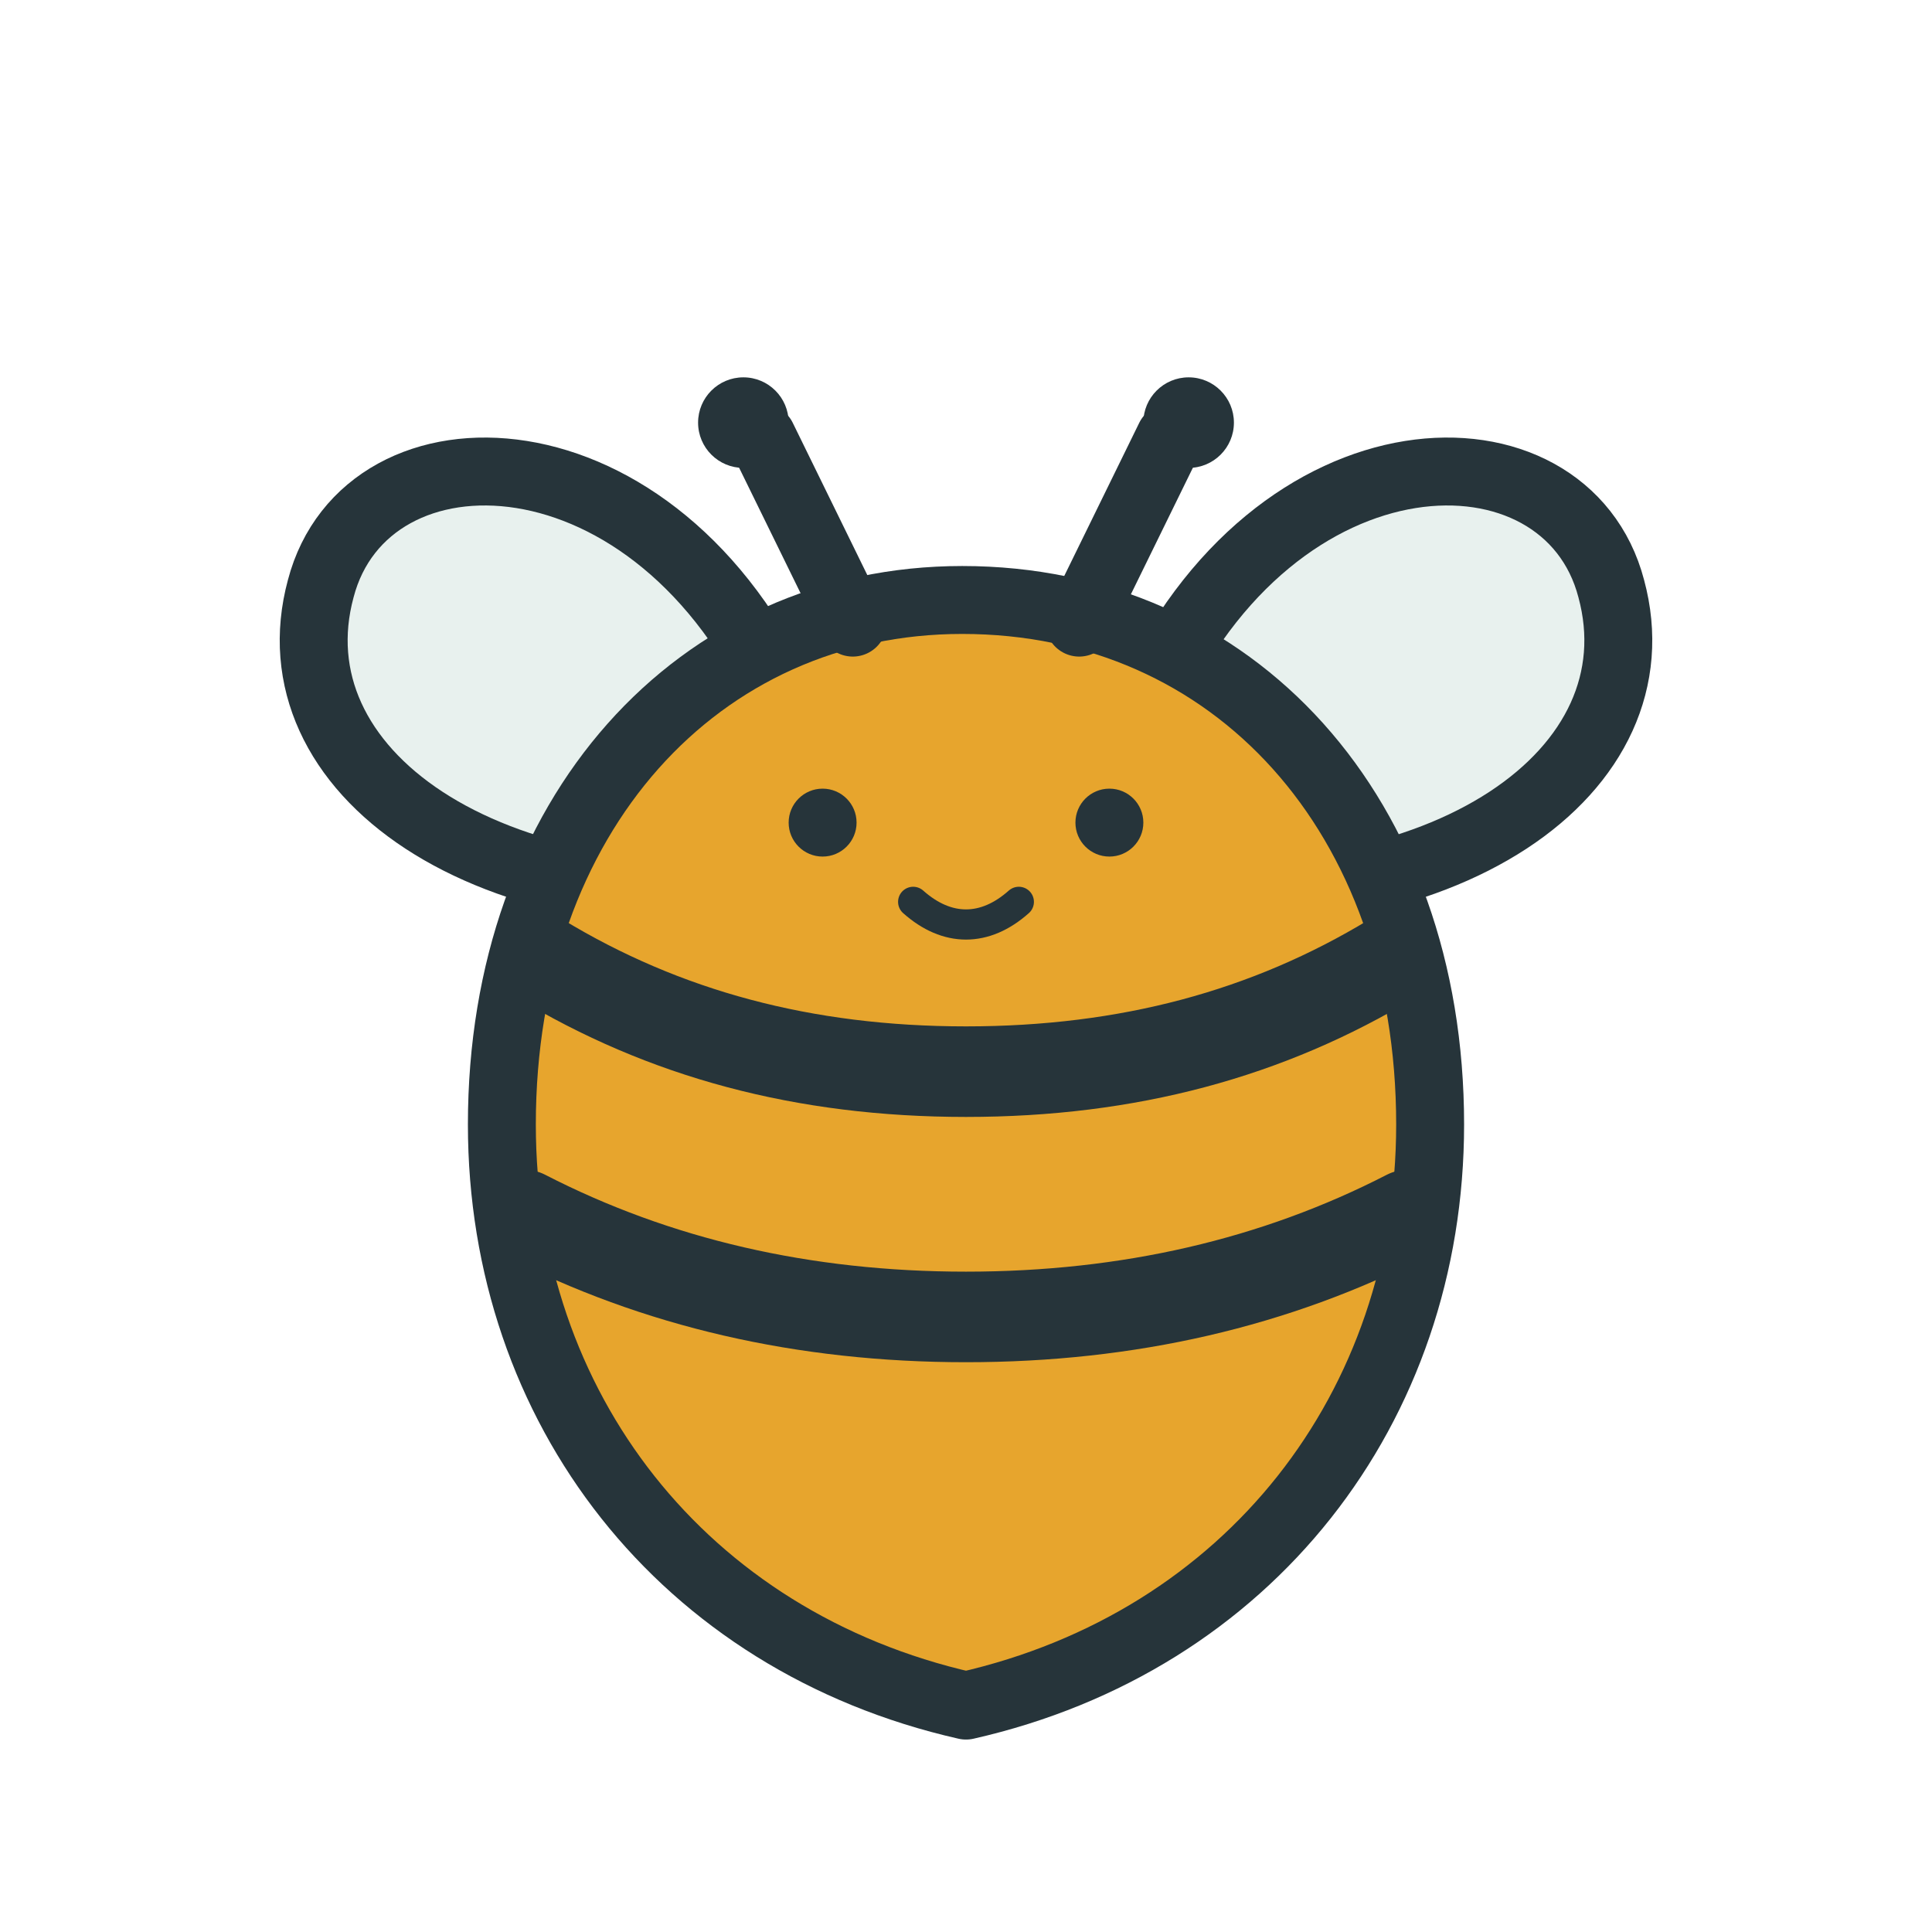
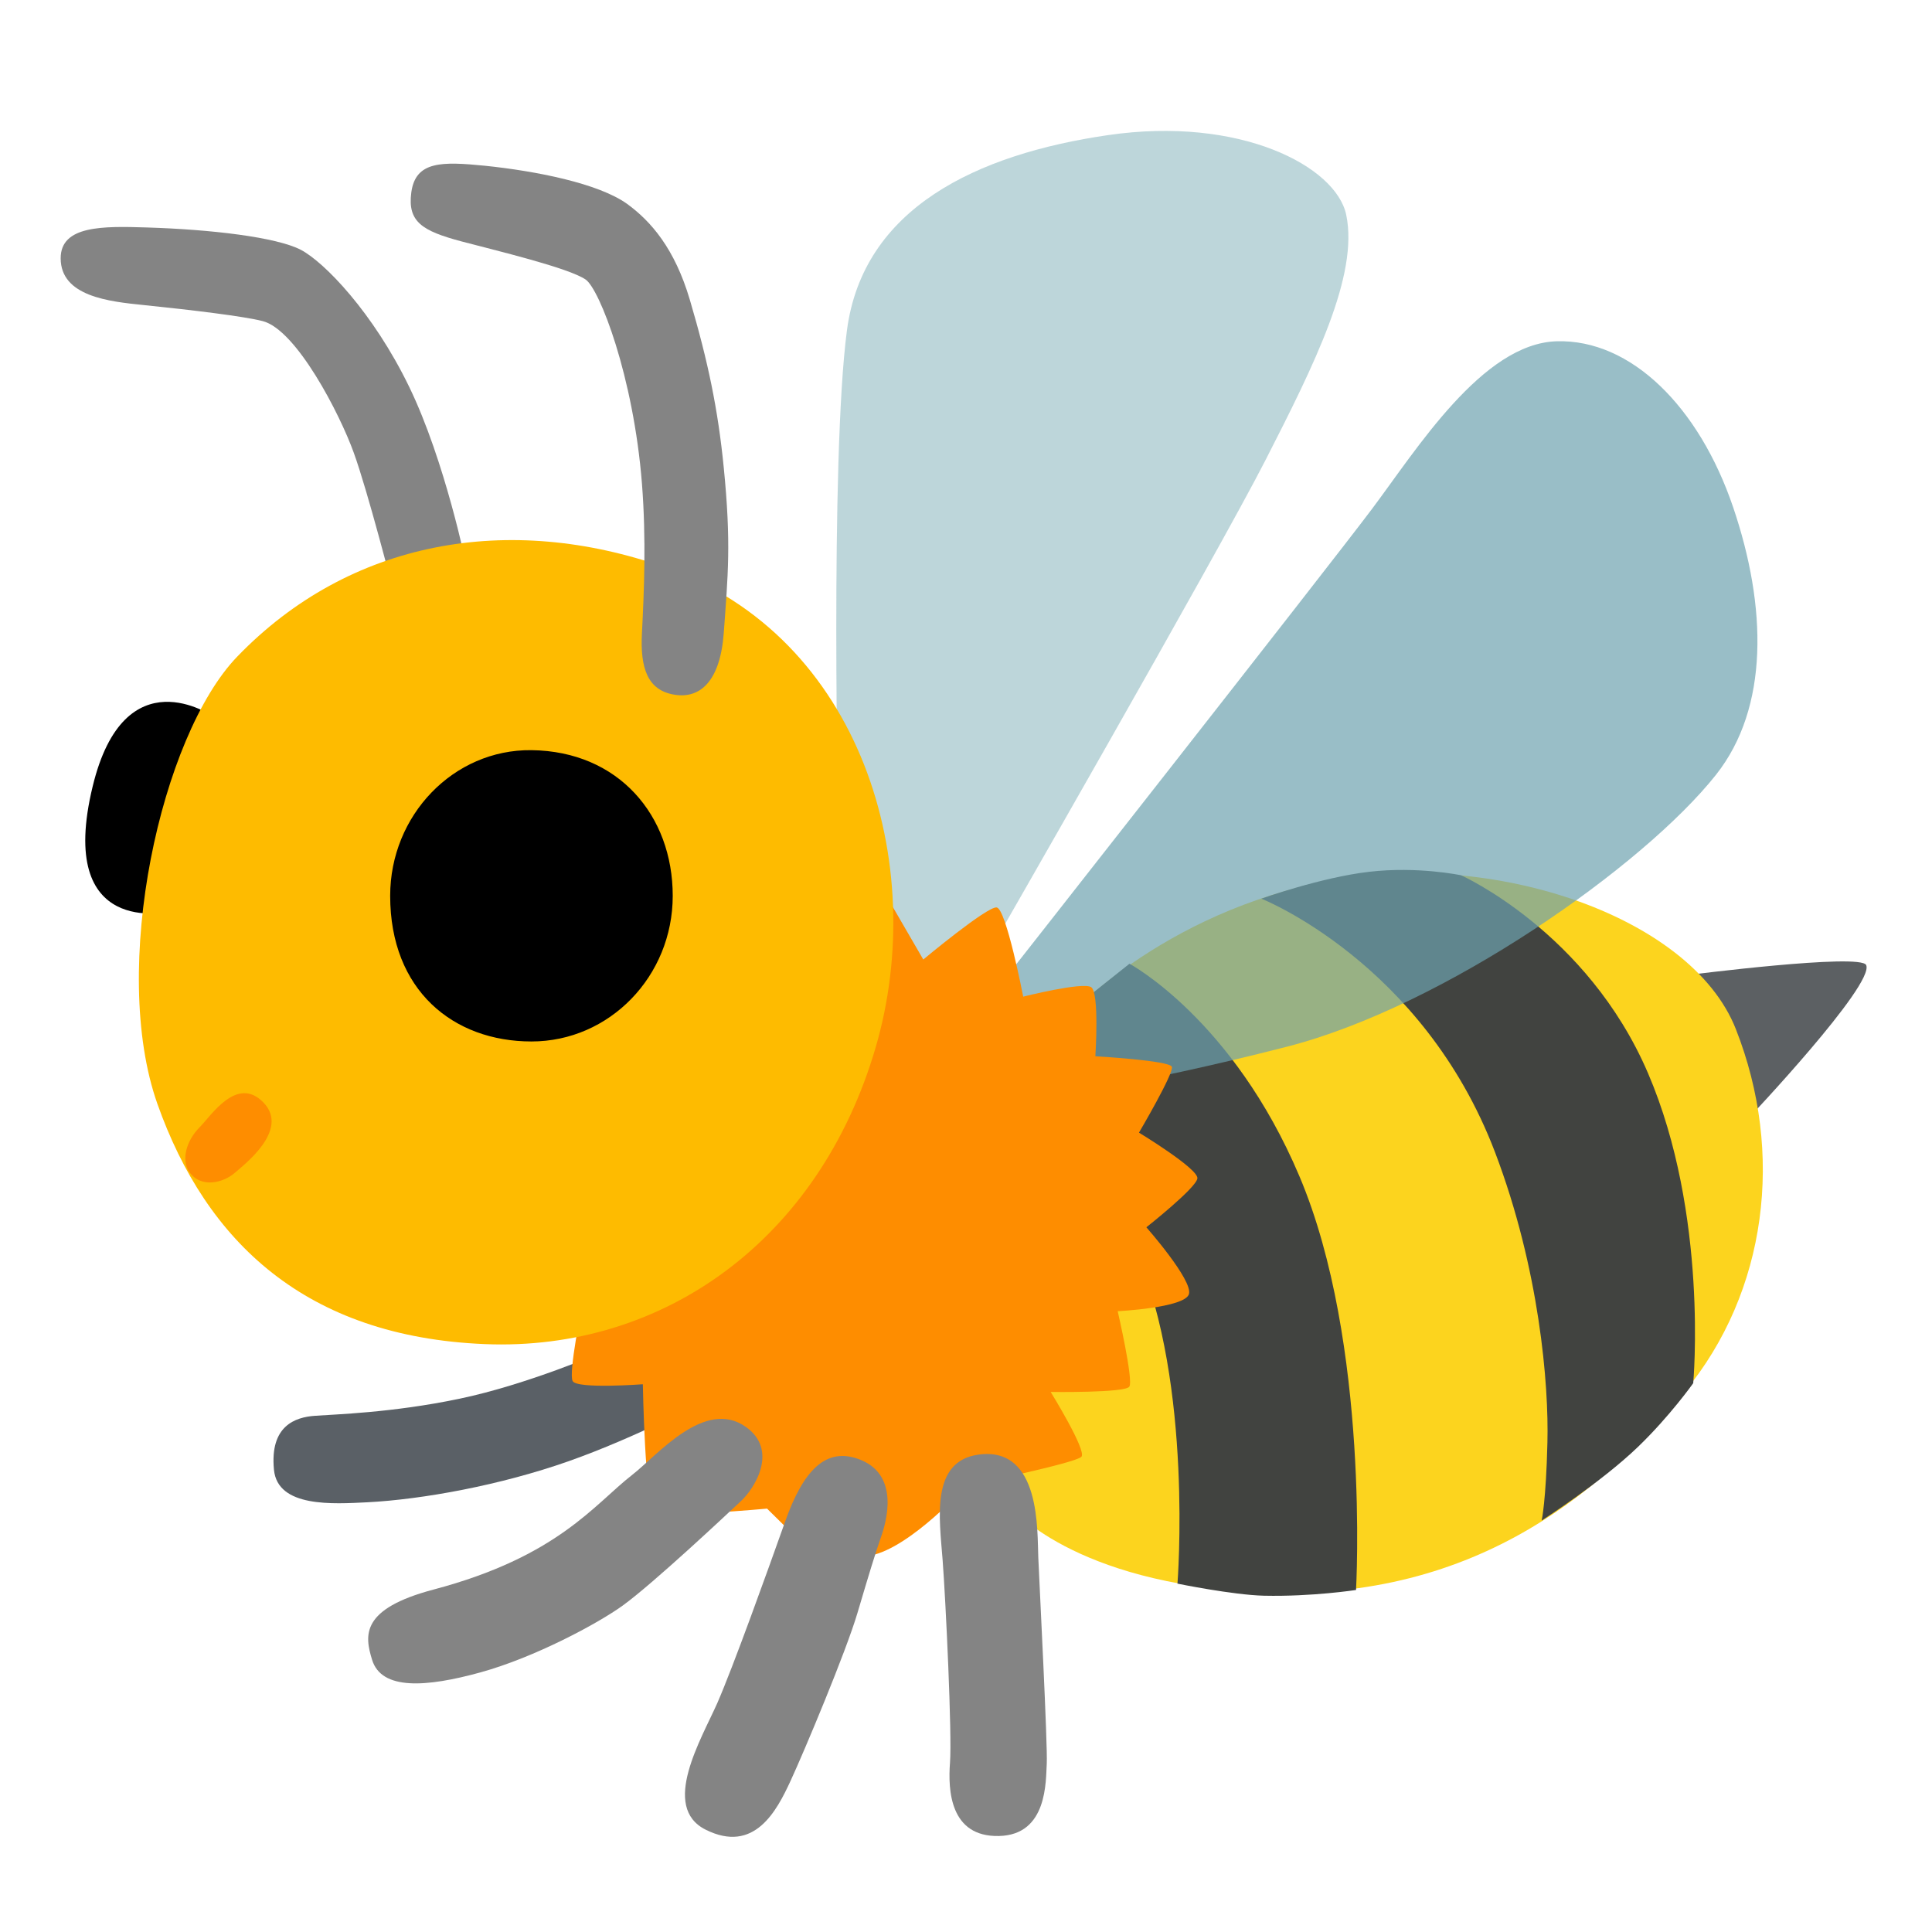
- <svg xmlns="http://www.w3.org/2000/svg" viewBox="0 0 512 512">
-   <g stroke="#26343A" stroke-width="18" stroke-linecap="round" stroke-linejoin="round">
-     <path d="M208 187c-34-76-111-77-123-31-13 48 43 89 129 80" fill="#E8F1EE" />
-     <path d="M304 187c34-76 111-77 123-31 13 48-43 89-129 80" fill="#E8F1EE" />
-     <path d="M255 159c-70 0-122 57-122 139 0 75 48 137 123 154 75-17 123-79 123-154 0-82-52-139-124-139z" fill="#E7A52D" />
-     <path d="M143 254c33 20 70 30 113 30 43 0 80-10 113-30" fill="none" stroke-width="24" />
-     <path d="M139 322c35 18 74 27 117 27 43 0 82-9 117-27" fill="none" stroke-width="24" />
-     <path d="M226 165l-24-49M286 165l24-49" fill="none" />
-     <circle cx="197" cy="112" r="12" fill="#26343A" stroke="none" />
-     <circle cx="315" cy="112" r="12" fill="#26343A" stroke="none" />
-     <circle cx="218" cy="218" r="9" fill="#26343A" stroke="none" />
-     <circle cx="294" cy="218" r="9" fill="#26343A" stroke="none" />
-     <path d="M242 239c9 8 19 8 28 0" fill="none" stroke-width="8" />
-   </g>
+ <svg xmlns="http://www.w3.org/2000/svg" version="1.1" id="Layer_2" x="0px" y="0px" viewBox="0 0 128 128" style="enable-background:new 0 0 128 128;" xml:space="preserve">
+   <path style="fill:#5C6063;" d="M111.81,64.6c0,0,11.48-1.47,11.83-0.66c0.56,1.31-7.79,10.14-7.79,10.14L111.81,64.6z" />
+   <path style="fill:#FCD41E;" d="M70.05,68.08c0,0,6.01-7.13,17.18-9.57S112,60.57,115,68.17c3.24,8.21,2.07,17.42-3.38,24.03  c-5.73,6.95-14.55,14.36-29.38,13.23c-11.77-0.89-15.49-5.82-15.49-5.82L70.05,68.08z" />
+   <path style="fill:#414340;" d="M99.05,76.34c2.94,7.73,3.57,15.39,3.47,19.24c-0.09,3.85-0.38,5.16-0.38,5.16s3.94-2.53,6.38-4.88  c2.11-2.03,3.66-4.22,3.66-4.22s1.03-11.17-3-20.55S96.8,57.99,96.8,57.99s-2.86-0.61-6.1-0.23c-3.2,0.37-7.13,1.78-7.13,1.78  S94.26,63.76,99.05,76.34z" />
+   <path style="fill:#414340;" d="M74.83,63.85c0,0,6.85,3.66,11.26,14.08c4.69,11.07,3.75,27.41,3.75,27.41s-2.91,0.45-6.1,0.38  c-2.06-0.05-5.73-0.8-5.73-0.8S79.06,91.73,75.3,83c-1.67-3.87-5.91-8.73-5.91-8.73L70,67.7L74.83,63.85z" />
+   <path style="fill:#5A6066;" d="M39.92,89.57c0,0-4.97,2.16-9.48,3.1c-4.5,0.94-8.26,1.03-9.57,1.13c-1.31,0.09-3,0.66-2.72,3.57  c0.24,2.53,3.94,2.27,6.19,2.16c3.66-0.19,8.82-1.13,13.33-2.72s9.1-4.04,9.1-4.04L39.92,89.57z" />
+   <path style="opacity:0.7;fill:#6DA3AF;" d="M66.25,65.26c0,0,21.68-27.59,24.64-31.53c2.96-3.94,7.32-10.98,12.25-11.12  c4.93-0.14,9.43,4.36,11.68,10.98c2.25,6.62,2.39,13.29-1.13,17.74c-4.79,6.05-18.02,15.35-28.44,18.02  c-10.42,2.67-16.47,3.38-16.47,3.38L66.25,65.26z" />
+   <path style="opacity:0.7;fill:#A1C5CB;" d="M65.4,63.29c0,0,15.2-26.47,18.44-32.8c3.24-6.34,6.19-12.25,5.35-16.26  c-0.68-3.22-7.04-6.55-15.77-5.28S57.17,13.79,56.11,21.9c-1.13,8.59-0.56,33.22-0.56,33.22l-1.27,12.11l11.26,1.69L65.4,63.29z" />
+   <path d="M14.09,47.45c0,0-5.84-4.08-7.95,4.65C3.69,62.19,11.2,60.4,11.2,60.4L14.09,47.45z" />
+   <path style="fill:#848484;" d="M30.91,37.53c0,0-1.41-6.97-3.8-11.9s-5.62-8.26-7.18-9.08c-1.62-0.84-5.95-1.35-10.21-1.48  c-2.89-0.09-5.7-0.14-5.7,2.04c0,2.54,3.24,2.87,5.49,3.1c3.24,0.33,6.67,0.75,7.88,1.06c2.25,0.56,5.14,6.19,6.05,8.73  c0.92,2.53,2.6,9.08,2.6,9.08L30.91,37.53z" />
+   <path style="fill:#FE8D00;" d="M58.64,59.21l2.53,4.36c0,0,4.22-3.52,4.86-3.45c0.63,0.07,1.76,5.91,1.76,5.91s3.94-0.99,4.5-0.63  c0.56,0.35,0.28,4.58,0.28,4.58s4.93,0.28,5.07,0.7c0.14,0.42-2.18,4.36-2.18,4.36s3.94,2.39,3.87,3.03  c-0.07,0.63-3.38,3.24-3.38,3.24s3.1,3.52,2.82,4.43s-4.72,1.13-4.72,1.13s1.06,4.58,0.77,5c-0.28,0.42-5.21,0.35-5.21,0.35  s2.39,3.87,2.04,4.29s-7.63,1.92-7.63,1.92s-3.66,4.08-6.31,4.62c-2.62,0.53-3.82-0.07-3.82-0.07l-3.07-3.03  c0,0-6.83,0.63-7.46,0.21c-0.63-0.42-0.77-8.45-0.77-8.45s-4.36,0.33-4.65-0.21s0.63-5,0.63-5l11.4-18.16L58.64,59.21z" />
+   <path style="fill:#848484;" d="M49.42,94.54c-2.72-1.93-5.85,1.86-7.53,3.17c-2.53,1.97-4.93,5.42-13.16,7.6  c-4.84,1.28-4.58,3.03-4.08,4.65c0.62,2.04,3.59,1.83,7.18,0.84s7.77-3.23,9.43-4.43c2.04-1.48,6.9-6.05,7.81-6.9  C49.99,98.63,51.6,96.09,49.42,94.54z" />
+   <path style="fill:#848484;" d="M57.02,96.72c-2.29-0.93-3.8,0.7-5,4.08s-3.45,9.64-4.5,12.04c-1.06,2.39-3.77,6.88-0.77,8.38  c3.24,1.62,4.72-1.27,5.63-3.24s3.66-8.52,4.43-11.12c0.77-2.6,1.2-4.01,1.55-5C58.71,100.88,59.63,97.78,57.02,96.72z" />
+   <path style="fill:#848484;" d="M64.84,96.37c-3.2,0.43-2.6,4.22-2.39,6.97c0.21,2.75,0.63,11.61,0.49,13.44  c-0.14,1.83,0,4.93,3.24,4.86c3.24-0.07,3.1-3.66,3.17-4.79s-0.49-11.97-0.56-13.66C68.71,101.51,68.99,95.81,64.84,96.37z" />
+   <path style="fill:#FEBB00;" d="M15.71,43.51c-5.04,5.23-8.46,20.64-5.28,29.63c3.24,9.15,9.85,15.42,21.68,15.91  s22.17-6.9,25.9-19.64c3.57-12.2-0.97-27.23-13.94-31.82C33.73,33.94,23.17,35.77,15.71,43.51z" />
+   <path d="M44.57,59.35c0,5.33-4.19,9.65-9.36,9.65s-9.36-3.38-9.36-9.65c0-5.33,4.19-9.71,9.36-9.65  C40.98,49.77,44.57,54.02,44.57,59.35z" />
+   <path style="fill:#FE8D00;" d="M13.24,74.67c0.74-0.74,2.46-3.45,4.22-1.62s-1.34,4.15-1.9,4.65c-0.75,0.66-2.25,1.06-3.03-0.07  C12,76.85,12.33,75.58,13.24,74.67z" />
+   <path style="fill:#848484;" d="M27.25,12.75c-0.26,1.95,0.73,2.55,3.31,3.24c2.34,0.62,7.1,1.75,8.24,2.53  c0.92,0.63,3.17,6.41,3.73,13.51c0.29,3.68,0.14,7.18,0,9.92c-0.12,2.28,0.35,3.8,2.18,4.08c1.66,0.26,3-0.87,3.24-4.08  c0.28-3.87,0.5-5.94,0-10.98c-0.38-3.83-1.03-6.99-2.25-11.12c-1-3.38-2.57-5.19-4.15-6.34c-1.91-1.37-6.05-2.18-9.43-2.53  C29.28,10.7,27.53,10.66,27.25,12.75z" />
</svg>
